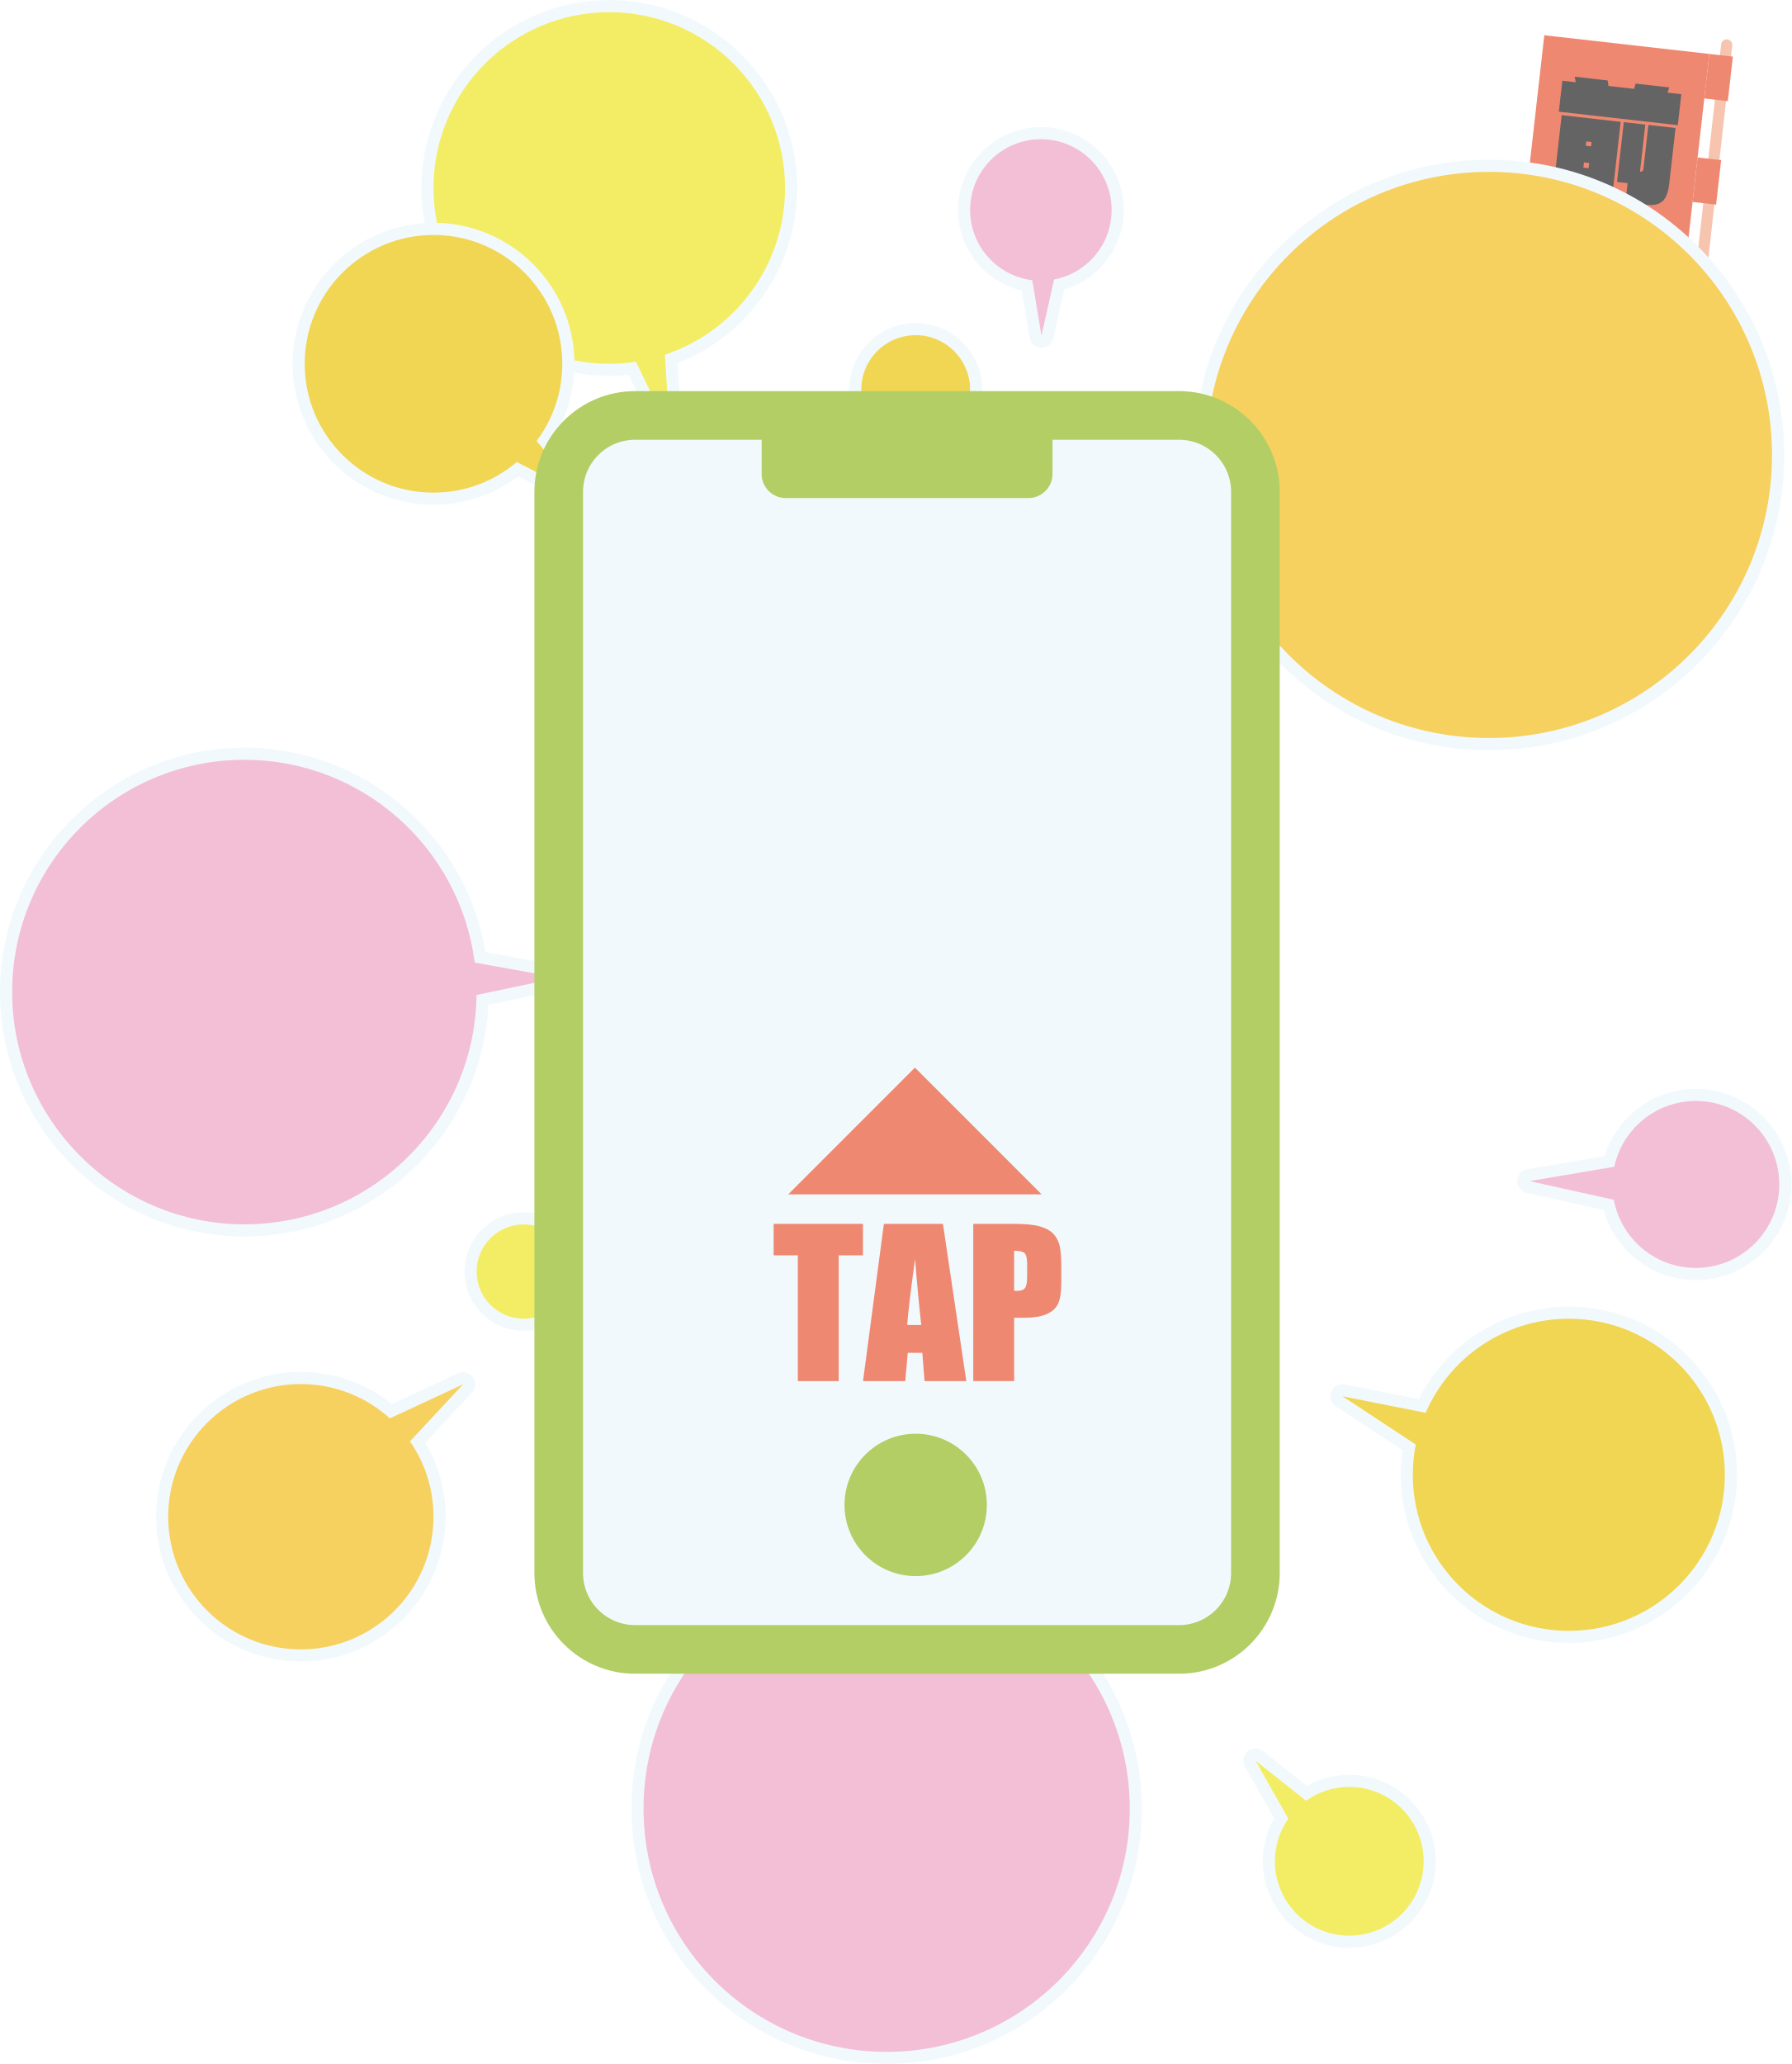
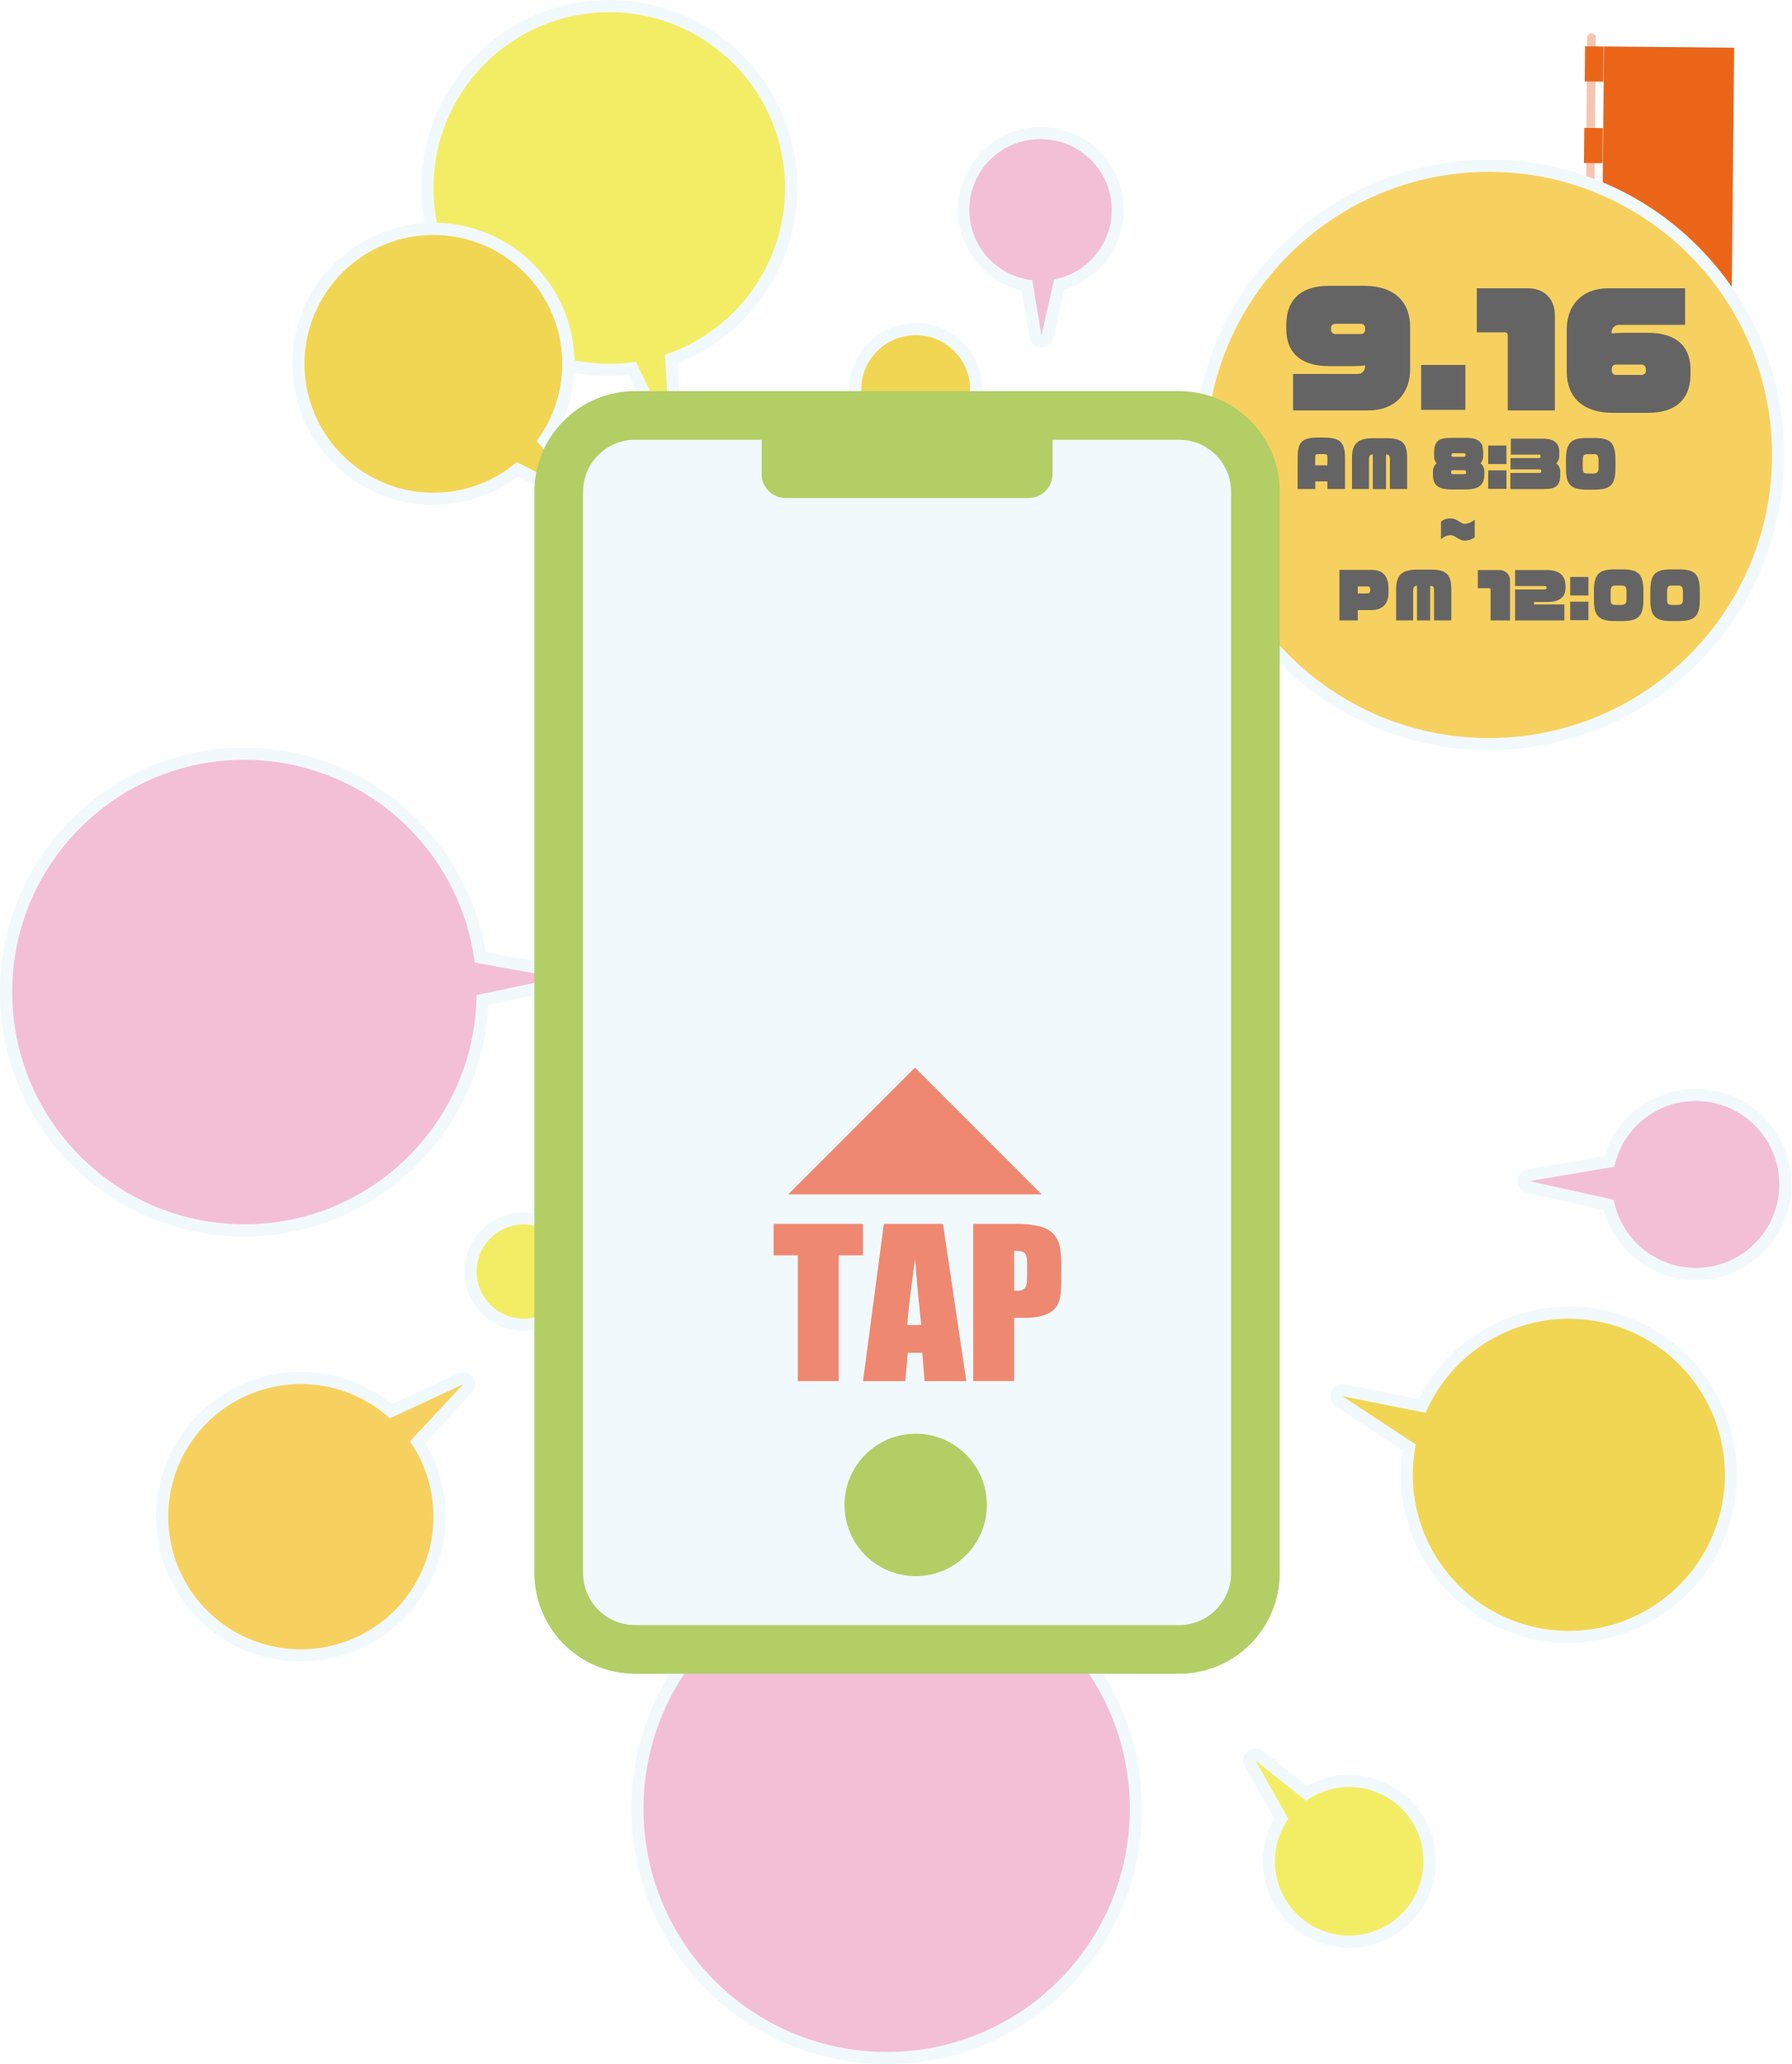
- <svg xmlns="http://www.w3.org/2000/svg" id="_レイヤー_2" viewBox="0 0 736.72 848.63">
+ <svg xmlns="http://www.w3.org/2000/svg" viewBox="0 0 736.72 848.63">
  <defs>
-     <style>.cls-1{stroke:#b2ce65;stroke-miterlimit:10;stroke-width:20px;}.cls-1,.cls-2{fill:#f2f9fd;}.cls-3{fill:#f2bfd7;}.cls-4{fill:#f7c5af;}.cls-5{fill:#f3ed66;}.cls-6{fill:#3e3a39;}.cls-7{fill:#eb6519;}.cls-8{fill:#b2ce65;}.cls-9{fill:#f1d654;}.cls-10{fill:#656464;}.cls-11{fill:#ef8871;}.cls-12{fill:#f7d15f;}</style>
+     <style>.cls-1{fill:#eb6519;}.cls-2{fill:#f7c5af;}.cls-3{fill:#f7d15f;}.cls-4,.cls-8{fill:#f2f9fd;}.cls-5{fill:#f2bfd7;}.cls-6{fill:#f3ed66;}.cls-7{fill:#f1d654;}.cls-8{stroke:#b2ce65;stroke-miterlimit:10;stroke-width:20px;}.cls-9{fill:#b2ce65;}.cls-10{fill:#ef8871;}.cls-11{fill:#656464;}</style>
  </defs>
-   <g id="_メイン">
-     <g id="_旗">
-       <rect class="cls-11" x="563.49" y="78.45" width="189.72" height="68.3" transform="translate(844.3 -528.91) rotate(96.46)" />
-       <path class="cls-4" d="M684.2,269.46h-4.64l28.25-251.23c.14-1.27,1.29-2.18,2.55-2.03h0c1.27,.14,2.18,1.29,2.03,2.55" />
-       <rect class="cls-11" x="697.55" y="27.01" width="18.42" height="9.74" transform="translate(817.95 -666.81) rotate(96.46)" />
-       <rect class="cls-7" x="678.28" y="197.22" width="18.42" height="9.74" transform="translate(965.64 -458.29) rotate(96.46)" />
-       <rect class="cls-7" x="687.91" y="112.12" width="18.42" height="9.74" transform="translate(891.8 -562.55) rotate(96.46)" />
-       <rect class="cls-7" x="683.1" y="154.67" width="18.42" height="9.74" transform="translate(928.72 -510.42) rotate(96.46)" />
-       <rect class="cls-11" x="692.73" y="69.56" width="18.42" height="9.74" transform="translate(854.87 -614.68) rotate(96.46)" />
-       <g>
-         <path class="cls-10" d="M651.92,81.35l.62-5.51-2.15-.24-.62,5.51-11.22-1.27,3.68-32.5,24.27,2.75-3.68,32.51-10.91-1.23Zm-10.86-35.42l1.44-12.74,5.51,.62c-.12-.81-.25-1.57-.48-2.28l13.58,1.54c.14,.6,.27,1.36,.33,2.27l10.54,1.19,.67-2.15,13.79,1.56-.67,2.15,5.66,.64-1.44,12.74-48.91-5.54Zm12.48,21.11l-2.15-.24-.24,2.1,2.15,.24,.24-2.1Zm.98-8.65l-2.15-.24-.2,1.78,2.15,.24,.2-1.78Zm22.62,25.82l-8.7-.99,.9-7.92-4.35-.49,2.78-24.59,8.86,1-2.19,19.35,.16,.02c.73,.08,1.15-.35,1.23-1.03l2.06-18.19,11.17,1.26-2.59,22.86c-.78,6.92-3.4,9.39-9.32,8.71Z" />
-         <path class="cls-6" d="M631.34,132.22l1.67-14.73c5.3,.6,10.85,.27,16.11-1.15l-4.62-5.62c-3.46,1.47-7.18,2.48-11.05,2.89l1.8-15.89c7.54-1.38,13.49-7.07,14.24-12.78l16.62,1.88c-.35,1.23-.81,2.46-1.37,3.67l20.55,2.33-1.62,14.31c-8.06,17.25-27.95,27.85-52.33,25.09Zm24.47-28.98c-1.61,1.52-3.3,2.87-5.13,4.04l9.17,1.04,1.8,1.96c2.1-1.62,3.96-3.54,5.48-5.75l-11.32-1.28Z" />
-         <path class="cls-6" d="M638.17,185.41l-13.16-1.49c1.67-2.52,3.13-7.45,3.39-9.81l12.37,1.4c-.9,4.62-1.57,7.79-2.61,9.9Zm36.73-13.47l-.73,6.45-13.95-1.58-.4,3.56c-.57,5.03-3.42,7.68-9.4,7.01l-9.91-1.12,1.15-10.17,3.36,.38c.47,.05,.97-.1,1.03-.68l.07-.58-17.98-2.04,.64-5.66c-.43,.06-.91,.11-1.39,.11l1.58-14c.8-.02,1.5-.1,2.2-.18l-.75-1.84c-.39,.12-.82,.17-1.25,.23l1.26-11.17c2.73-.22,6.14-2.17,7.42-4.1l13.89,1.57c-.08,.26-.21,.45-.34,.65l11.85,1.34c-.13,2.11,.18,4,.73,5.71l.63-5.56,14.78,1.67-1.15,10.12-3.18,4.63c.9,.47,1.81,.9,2.72,1.32l-1.62,14.31c-.41-.1-.87-.31-1.28-.41Zm-37.73-22.75c-.46,.27-.96,.53-1.52,.73l.99,2.08c.55-.2,1.06-.46,1.57-.72l-1.04-2.08Zm25.29,13.43l-.17,1.52-19.87-2.25,.16-1.42c-1.2,.71-2.43,1.32-3.72,1.86l27.42,3.1c-1.34-.84-2.61-1.78-3.82-2.82Zm-20.61-16.83l1.08,2.14c.54-.58,1.09-1.2,1.54-1.84l-2.62-.3Zm11.86,5.01c-.5,.69-1.06,1.42-1.67,2.09l2.83,.32c-.44-.79-.83-1.58-1.16-2.41Zm8.46,37.33l-.85-10.29,12.53,1.42,.8,10.29-12.48-1.41Zm3.56-38.94c.55,.81,1.15,1.56,1.82,2.22l1.33-1.87-3.15-.36Z" />
+   <g id="レイヤー_2" data-name="レイヤー 2">
+     <g id="メイン">
+       <g id="旗">
+         <rect class="cls-1" x="611.37" y="66.92" width="148.65" height="53.51" transform="translate(786.05 -591.07) rotate(90.56)" />
+         <path class="cls-2" d="M651.44,218.49l2.85.65,2-203.59a1.81,1.81,0,0,0-1.79-1.82h0a1.8,1.8,0,0,0-1.82,1.79" />
+         <rect class="cls-1" x="648.56" y="22.46" width="14.43" height="7.63" transform="matrix(-0.01, 1, -1, -0.01, 688.44, -629.22)" />
+         <rect class="cls-1" x="647.25" y="156.67" width="14.43" height="7.63" transform="translate(821.32 -492.39) rotate(90.56)" />
+         <rect class="cls-1" x="647.91" y="89.56" width="14.43" height="7.63" transform="matrix(-0.01, 1, -1, -0.01, 754.88, -560.8)" />
+         <rect class="cls-1" x="647.58" y="123.12" width="14.43" height="7.63" transform="matrix(-0.01, 1, -1, -0.01, 788.1, -526.6)" />
+         <rect class="cls-1" x="648.23" y="56.01" width="14.43" height="7.63" transform="matrix(-0.01, 1, -1, -0.01, 721.66, -595.01)" />
      </g>
-     </g>
-     <g id="_吹き出し">
-       <g>
-         <circle class="cls-12" cx="612.34" cy="187.05" r="118.89" />
-         <path class="cls-2" d="M612.34,70.66c64.28,0,116.39,52.11,116.39,116.39s-52.11,116.39-116.39,116.39-116.39-52.11-116.39-116.39,52.11-116.39,116.39-116.39m0-5c-32.43,0-62.91,12.63-85.84,35.56-22.93,22.93-35.56,53.41-35.56,85.84s12.63,62.91,35.56,85.84c22.93,22.93,53.41,35.56,85.84,35.56s62.91-12.63,85.84-35.56c22.93-22.93,35.56-53.41,35.56-85.84s-12.63-62.91-35.56-85.84c-22.93-22.93-53.41-35.56-85.84-35.56h0Z" />
+       <g id="吹き出し">
+         <circle class="cls-3" cx="612.34" cy="187.05" r="118.89" />
+         <path class="cls-4" d="M612.34,70.66a116.4,116.4,0,1,1-116.4,116.39A116.39,116.39,0,0,1,612.34,70.66m0-5a121.38,121.38,0,1,0,85.84,35.55,120.63,120.63,0,0,0-85.84-35.55Z" />
+         <circle class="cls-5" cx="364.63" cy="743.65" r="102.48" />
+         <path class="cls-4" d="M364.63,643.68a100,100,0,1,1-100,100,100,100,0,0,1,100-100m0-5a105,105,0,1,0,105,105,105.09,105.09,0,0,0-105-105Z" />
+         <circle class="cls-6" cx="215.4" cy="522.8" r="21.9" />
+         <path class="cls-4" d="M215.4,503.41A19.4,19.4,0,1,1,196,522.8a19.39,19.39,0,0,1,19.39-19.39m0-5a24.4,24.4,0,1,0,24.4,24.39,24.42,24.42,0,0,0-24.4-24.39Z" />
+         <path class="cls-7" d="M376.57,185.08a24.89,24.89,0,1,1,24.88-24.89A24.92,24.92,0,0,1,376.57,185.08Z" />
+         <path class="cls-4" d="M376.57,137.81a22.39,22.39,0,1,1-22.39,22.38,22.38,22.38,0,0,1,22.39-22.38m0-5A27.39,27.39,0,1,0,404,160.19a27.42,27.42,0,0,0-27.38-27.38Z" />
+         <path class="cls-5" d="M100.5,505.91a98,98,0,1,1,96.94-112.29l32.78,5.91a2.5,2.5,0,0,1,.07,4.91l-31.86,6.7a98,98,0,0,1-97.93,94.77Z" />
+         <path class="cls-4" d="M100.5,312.4a95.5,95.5,0,0,1,94.71,83.36L229.77,402,196,409.1a95.49,95.49,0,1,1-95.48-96.7m0-5A100.5,100.5,0,1,0,200.85,413.19l30-6.31a5,5,0,0,0-.14-9.81l-31-5.59A100.64,100.64,0,0,0,100.5,307.4Z" />
+         <path class="cls-6" d="M260.07,151.48a74.84,74.84,0,0,1-84.3-74.19A74.79,74.79,0,1,1,276.05,147.6l2.62,42.67Z" />
+         <path class="cls-4" d="M250.56,5a72.29,72.29,0,0,1,22.88,140.86l1.95,31.79-13.85-28.9a73.61,73.61,0,0,1-11,.83A72.29,72.29,0,1,1,250.56,5m0-5a77.29,77.29,0,1,0,8,154.16l12.29,25.65L282,202.89l-1.57-25.55-1.72-28.05A77.29,77.29,0,0,0,250.56,0Z" />
+         <path class="cls-7" d="M212.85,192.94a55.36,55.36,0,1,1,11-11.74l26.77,31.21Z" />
+         <path class="cls-4" d="M178.27,96.6a53,53,0,0,1,42.4,84.74l19.72,23L212.53,190A53,53,0,1,1,178.27,96.6m0-5a58,58,0,1,0,34.85,104.29l25,12.88,22.75,11.73-16.67-19.43L227,181a57.45,57.45,0,0,0,9.26-31.44,58,58,0,0,0-58-58Z" />
+         <path class="cls-7" d="M645.17,673a66.66,66.66,0,0,1-65.71-77.93l-28.75-18.94a2.5,2.5,0,0,1,1.37-4.59,2.63,2.63,0,0,1,.49,0l32.24,6.42a66.67,66.67,0,1,1,60.36,95Z" />
+         <path class="cls-4" d="M645.17,542.2a64.18,64.18,0,1,1-62.95,51.73l-30.14-19.85,34.19,6.81a64.17,64.17,0,0,1,58.9-38.69m0-5a69.16,69.16,0,0,0-61.76,38l-30.35-6a4.66,4.66,0,0,0-1-.1,5,5,0,0,0-2.75,9.18l27.41,18a69.16,69.16,0,1,0,68.43-59.11Z" />
+         <path class="cls-6" d="M554.89,798.38a33.08,33.08,0,0,1-28-50.7L514.1,725.07a2.51,2.51,0,0,1,.56-3.13,2.46,2.46,0,0,1,1.62-.6,2.53,2.53,0,0,1,1.56.54l19.42,15.41a33.09,33.09,0,1,1,17.63,61.09Z" />
+         <path class="cls-4" d="M516.28,723.84l20.86,16.55a30.54,30.54,0,1,1-7.33,7.39l-13.53-23.94m0-5a5,5,0,0,0-4.35,7.46L524,747.64a35.6,35.6,0,1,0,13.48-13.38l-18.07-14.33a5,5,0,0,0-3.11-1.09Z" />
+         <path class="cls-3" d="M123.72,680.67a57.06,57.06,0,1,1,37-100.45l28.64-13.31a2.47,2.47,0,0,1,1.05-.24,2.5,2.5,0,0,1,1.83,4.21l-20.49,22a57.05,57.05,0,0,1-48.06,87.79Z" />
+         <path class="cls-4" d="M123.72,569.06a54.38,54.38,0,0,1,36.6,14.11l30.13-14L168.6,592.62a54.54,54.54,0,1,1-44.88-23.56m0-5a59.56,59.56,0,1,0,51.19,29.13l19.19-20.61a5,5,0,0,0-3.66-8.41,4.9,4.9,0,0,0-2.1.47l-27.21,12.64a59.44,59.44,0,0,0-37.41-13.22Z" />
+         <path class="cls-5" d="M697.4,523.81a36.81,36.81,0,0,1-35.85-28.41l-33.09-7.33a2.5,2.5,0,0,1,.12-4.91l33.23-5.63a36.82,36.82,0,1,1,35.59,46.28Z" />
+         <path class="cls-4" d="M697.4,452.67a34.32,34.32,0,1,1-33.74,40.64L629,485.63l34.85-5.91a34.34,34.34,0,0,1,33.55-27.05m0-5a39.35,39.35,0,0,0-37.56,27.66l-31.67,5.37a5,5,0,0,0-.25,9.81l31.59,7a39.32,39.32,0,1,0,37.89-49.84Z" />
+         <path class="cls-5" d="M428.22,140.48a2.49,2.49,0,0,1-2.39-2.09l-3.5-21a31.59,31.59,0,1,1,13.23-.38l-4.83,21.51a2.49,2.49,0,0,1-2.44,1.95Z" />
+         <path class="cls-4" d="M428.05,57.23a29.09,29.09,0,0,1,5.42,57.68L428.29,138,424.5,115.2a29.09,29.09,0,0,1,3.55-58m0-5a34.1,34.1,0,0,0-7.9,67.27l3.21,19.3a5,5,0,0,0,4.79,4.18h.15a5,5,0,0,0,4.87-3.9l4.5-20a34.1,34.1,0,0,0-9.62-66.81Z" />
      </g>
-       <g>
-         <circle class="cls-3" cx="364.63" cy="743.65" r="102.48" />
-         <path class="cls-2" d="M364.63,643.68c55.22,0,99.98,44.76,99.98,99.98s-44.76,99.98-99.98,99.98-99.98-44.76-99.98-99.98,44.76-99.98,99.98-99.98m0-5c-57.89,0-104.98,47.09-104.98,104.98s47.09,104.98,104.98,104.98,104.98-47.09,104.98-104.98-47.09-104.98-104.98-104.98h0Z" />
+       <g id="スマホ">
+         <rect class="cls-8" x="229.77" y="170.81" width="286.51" height="507.36" rx="31.42" />
+         <circle class="cls-9" cx="376.57" cy="618.76" r="29.27" />
+         <rect class="cls-9" x="313.22" y="166.93" width="119.62" height="37.85" rx="9.91" />
+         <polygon class="cls-10" points="324.14 491.08 376.26 438.96 428.38 491.08 324.14 491.08" />
+         <path class="cls-10" d="M354.89,503.2v12.94h-10v51.71H328.09V516.14h-9.94V503.2Z" />
+         <path class="cls-10" d="M387.78,503.2l9.61,64.65H380.21l-.9-11.62h-6l-1,11.62H354.91l8.57-64.65Zm-8.91,41.57q-1.28-11-2.56-27.15-2.58,18.57-3.23,27.15Z" />
+         <path class="cls-10" d="M400.24,503.2h16.93a39.79,39.79,0,0,1,10.57,1.08,11.82,11.82,0,0,1,5.55,3.12,10.72,10.72,0,0,1,2.51,4.93,44.07,44.07,0,0,1,.66,9v5.63c0,4.13-.43,7.13-1.28,9a8.69,8.69,0,0,1-4.69,4.36,22.19,22.19,0,0,1-8.92,1.52h-4.51v26H400.24Zm16.82,11.06v16.45c.47,0,.89,0,1.23,0a3.89,3.89,0,0,0,3.22-1.13q.9-1.14.9-4.74v-5.31c0-2.2-.35-3.64-1-4.31S419.24,514.26,417.06,514.26Z" />
      </g>
-       <g>
-         <circle class="cls-5" cx="215.4" cy="522.8" r="21.9" />
-         <path class="cls-2" d="M215.4,503.41c10.71,0,19.4,8.69,19.4,19.4s-8.69,19.4-19.4,19.4-19.4-8.69-19.4-19.4,8.69-19.4,19.4-19.4m0-5c-13.45,0-24.4,10.95-24.4,24.4s10.95,24.4,24.4,24.4,24.4-10.95,24.4-24.4-10.95-24.4-24.4-24.4h0Z" />
-       </g>
-       <g>
-         <path class="cls-9" d="M376.57,185.08c-13.72,0-24.88-11.16-24.88-24.88s11.16-24.88,24.88-24.88,24.88,11.16,24.88,24.88-11.16,24.88-24.88,24.88Z" />
-         <path class="cls-2" d="M376.57,137.81c12.36,0,22.38,10.02,22.38,22.38s-10.02,22.38-22.38,22.38-22.38-10.02-22.38-22.38,10.02-22.38,22.38-22.38m0-5c-15.1,0-27.38,12.28-27.38,27.38s12.28,27.38,27.38,27.38,27.38-12.28,27.38-27.38-12.28-27.38-27.38-27.38h0Z" />
-       </g>
-       <g>
-         <path class="cls-3" d="M100.5,505.91c-54.04,0-98-43.96-98-98s43.96-98,98-98c48.6,0,89.95,35.86,96.94,83.72l32.77,5.91c1.18,.21,2.04,1.23,2.06,2.42,.02,1.2-.81,2.24-1.98,2.48l-31.86,6.71c-.82,25.16-11.08,48.7-29.05,66.46-18.46,18.25-42.92,28.3-68.88,28.3Z" />
-         <path class="cls-2" d="M100.5,312.4c48.63,0,88.74,36.35,94.71,83.36l34.56,6.23-33.8,7.11c-.65,52.19-43.13,94.3-95.47,94.3S5,460.65,5,407.9s42.76-95.5,95.5-95.5m0-5C45.09,307.4,0,352.49,0,407.9s45.09,100.5,100.5,100.5c26.62,0,51.71-10.31,70.64-29.03,17.95-17.75,28.41-41.13,29.71-66.19l29.96-6.31c2.34-.49,4-2.57,3.97-4.97s-1.76-4.42-4.11-4.85l-31.02-5.59c-7.92-48.19-49.9-84.08-99.14-84.08h0Z" />
-       </g>
-       <g>
-         <path class="cls-5" d="M260.07,151.48c-3.15,.4-6.34,.6-9.51,.6-41.24,0-74.79-33.55-74.79-74.79S209.32,2.5,250.56,2.5s74.79,33.55,74.79,74.79c0,31.59-19.73,59.6-49.29,70.31l2.62,42.67-18.6-38.79Z" />
-         <path class="cls-2" d="M250.56,5c39.92,0,72.29,32.36,72.29,72.29,0,31.92-20.7,58.99-49.4,68.57l1.95,31.79-13.86-28.9c-3.58,.55-7.25,.83-10.98,.83-39.92,0-72.29-32.36-72.29-72.29S210.63,5,250.56,5m0-5c-42.62,0-77.29,34.67-77.29,77.29s34.67,77.29,77.29,77.29c2.68,0,5.37-.14,8.03-.41l12.3,25.65,11.07,23.08-1.57-25.55-1.72-28.06c29.58-11.52,49.18-39.98,49.18-72C327.85,34.67,293.17,0,250.56,0h0Z" />
-       </g>
-       <g>
-         <path class="cls-9" d="M212.85,192.94c-9.8,7.82-22.02,12.11-34.58,12.11-30.59,0-55.47-24.89-55.47-55.47s24.89-55.47,55.47-55.47,55.47,24.89,55.47,55.47c0,11.43-3.41,22.32-9.89,31.62l26.77,31.21-37.77-19.47Z" />
-         <path class="cls-2" d="M178.27,96.6c29.26,0,52.97,23.72,52.97,52.97,0,11.91-3.93,22.91-10.57,31.76l19.72,22.99-27.86-14.36c-9.24,7.85-21.19,12.59-34.26,12.59-29.26,0-52.97-23.72-52.97-52.97s23.72-52.97,52.97-52.97m0-5c-31.97,0-57.97,26.01-57.97,57.97s26.01,57.97,57.97,57.97c12.59,0,24.84-4.12,34.85-11.66l24.97,12.88,22.75,11.73-16.66-19.43-17.2-20.05c6.07-9.36,9.26-20.15,9.26-31.44,0-31.97-26.01-57.97-57.97-57.97h0Z" />
-       </g>
-       <g>
-         <path class="cls-9" d="M645.17,673.04c-36.76,0-66.67-29.91-66.67-66.67,0-3.75,.32-7.53,.96-11.26l-28.75-18.94c-1-.66-1.39-1.93-.94-3.04,.39-.95,1.31-1.55,2.31-1.55,.16,0,.33,.02,.49,.05l32.24,6.42c10.97-23.36,34.44-38.35,60.36-38.35,36.76,0,66.67,29.91,66.67,66.67s-29.91,66.67-66.67,66.67Z" />
-         <path class="cls-2" d="M645.17,542.2c35.44,0,64.17,28.73,64.17,64.17s-28.73,64.17-64.17,64.17-64.17-28.73-64.17-64.17c0-4.26,.42-8.41,1.22-12.44l-30.13-19.85,34.19,6.81c9.86-22.76,32.51-38.69,58.9-38.69m0-5c-26.23,0-50.05,14.79-61.76,38.02l-30.34-6.04c-.33-.07-.66-.1-.98-.1-1.99,0-3.84,1.2-4.62,3.1-.91,2.21-.12,4.76,1.88,6.07l27.4,18.05c-.49,3.34-.74,6.71-.74,10.06,0,38.14,31.03,69.17,69.17,69.17s69.17-31.03,69.17-69.17-31.03-69.17-69.17-69.17h0Z" />
-       </g>
-       <g>
-         <path class="cls-5" d="M554.89,798.38c-18.25,0-33.09-14.84-33.09-33.09,0-6.28,1.75-12.34,5.08-17.61l-12.77-22.61c-.59-1.04-.36-2.35,.55-3.13,.47-.4,1.05-.6,1.62-.6,.55,0,1.1,.18,1.55,.54l19.42,15.41c5.28-3.34,11.34-5.09,17.63-5.09,18.25,0,33.09,14.84,33.09,33.09s-14.84,33.09-33.09,33.09Z" />
-         <path class="cls-2" d="M516.28,723.84l20.85,16.54c5.01-3.57,11.13-5.69,17.75-5.69,16.89,0,30.59,13.7,30.59,30.59s-13.7,30.59-30.59,30.59-30.59-13.7-30.59-30.59c0-6.51,2.04-12.55,5.51-17.51l-13.53-23.94m0-5c-1.16,0-2.32,.4-3.25,1.2-1.82,1.55-2.28,4.18-1.1,6.26l12.06,21.34c-3.08,5.36-4.69,11.41-4.69,17.65,0,19.62,15.97,35.59,35.59,35.59s35.59-15.97,35.59-35.59-15.97-35.59-35.59-35.59c-6.17,0-12.12,1.57-17.43,4.56l-18.07-14.34c-.91-.72-2.01-1.08-3.11-1.08h0Z" />
-       </g>
-       <g>
-         <path class="cls-12" d="M123.72,680.67c-31.46,0-57.05-25.59-57.05-57.05s25.59-57.05,57.05-57.05c13.62,0,26.71,4.84,37.03,13.65l28.65-13.31c.34-.16,.7-.23,1.05-.23,.78,0,1.54,.37,2.02,1.03,.7,.97,.62,2.3-.19,3.17l-20.5,22c5.89,9.18,8.99,19.77,8.99,30.73,0,31.46-25.59,57.05-57.05,57.05Z" />
-         <path class="cls-2" d="M123.72,569.06c14.09,0,26.93,5.34,36.6,14.11l30.12-14-21.84,23.45c6.09,8.8,9.67,19.48,9.67,30.99,0,30.13-24.42,54.55-54.55,54.55s-54.55-24.42-54.55-54.55,24.42-54.55,54.55-54.55m0-5c-32.84,0-59.55,26.71-59.55,59.55s26.71,59.55,59.55,59.55,59.55-26.71,59.55-59.55c0-10.8-2.88-21.23-8.36-30.43l19.2-20.61c1.63-1.75,1.79-4.41,.39-6.35-.97-1.33-2.49-2.06-4.05-2.06-.71,0-1.43,.15-2.1,.47l-27.21,12.64c-10.57-8.55-23.73-13.22-37.41-13.22h0Z" />
-       </g>
-       <g>
-         <path class="cls-3" d="M697.4,523.81c-17.17,0-31.99-11.85-35.85-28.41l-33.09-7.33c-1.17-.26-1.99-1.31-1.96-2.5,.03-1.2,.9-2.2,2.08-2.4l33.22-5.63c4.24-15.95,18.94-27.36,35.59-27.36,20.3,0,36.82,16.52,36.82,36.82s-16.52,36.82-36.82,36.82Z" />
-         <path class="cls-2" d="M697.4,452.67c18.96,0,34.32,15.37,34.32,34.32s-15.37,34.32-34.32,34.32c-16.8,0-30.77-12.07-33.73-28.01l-34.66-7.68,34.85-5.9c3.33-15.46,17.08-27.05,33.54-27.05m0-5c-9.04,0-17.87,3.15-24.86,8.86-5.99,4.89-10.42,11.48-12.7,18.81l-31.68,5.36c-2.36,.4-4.1,2.41-4.16,4.8-.06,2.39,1.58,4.49,3.92,5.01l31.59,7c4.66,16.88,20.09,28.81,37.89,28.81,21.68,0,39.32-17.64,39.32-39.32s-17.64-39.32-39.32-39.32h0Z" />
-       </g>
-       <g>
-         <path class="cls-3" d="M428.22,140.48c-1.2-.03-2.2-.91-2.4-2.09l-3.5-20.99c-14.88-2.72-25.88-15.76-25.88-31.07,0-17.42,14.18-31.6,31.6-31.6s31.6,14.18,31.6,31.6c0,14.62-10.03,27.27-24.09,30.69l-4.83,21.51c-.26,1.14-1.27,1.95-2.44,1.95-.02,0-.05,0-.07,0Z" />
-         <path class="cls-2" d="M428.05,57.23c16.07,0,29.1,13.03,29.1,29.1,0,14.22-10.2,26.04-23.67,28.59l-5.18,23.07-3.79-22.78c-14.4-1.75-25.55-14.01-25.55-28.88,0-16.07,13.03-29.1,29.1-29.1m0-5c-18.8,0-34.1,15.3-34.1,34.1,0,15.93,11.02,29.58,26.2,33.17l3.22,19.31c.39,2.36,2.4,4.11,4.79,4.18,.05,0,.09,0,.14,0,2.33,0,4.36-1.62,4.88-3.91l4.5-20.04c14.37-4.21,24.48-17.47,24.48-32.71,0-18.8-15.3-34.1-34.1-34.1h0Z" />
-       </g>
-     </g>
-     <g id="_スマホ">
-       <rect class="cls-1" x="229.77" y="170.81" width="286.51" height="507.36" rx="31.42" ry="31.42" />
-       <circle class="cls-8" cx="376.57" cy="618.76" r="29.27" />
-       <rect class="cls-8" x="313.22" y="166.93" width="119.62" height="37.85" rx="9.91" ry="9.91" />
-       <g>
-         <polygon class="cls-11" points="324.14 491.08 376.26 438.96 428.38 491.08 324.14 491.08" />
-         <g>
-           <path class="cls-11" d="M354.89,503.2v12.94h-9.98v51.71h-16.81v-51.71h-9.94v-12.94h36.74Z" />
-           <path class="cls-11" d="M387.78,503.2l9.61,64.65h-17.18l-.9-11.62h-6.01l-1.01,11.62h-17.38l8.58-64.65h24.3Zm-8.91,41.57c-.85-7.32-1.7-16.37-2.56-27.15-1.71,12.38-2.79,21.43-3.23,27.15h5.79Z" />
-           <path class="cls-11" d="M400.24,503.2h16.93c4.58,0,8.1,.36,10.56,1.08,2.46,.72,4.31,1.76,5.55,3.11,1.24,1.36,2.08,3,2.52,4.93,.44,1.93,.66,4.92,.66,8.96v5.63c0,4.13-.43,7.13-1.28,9.02-.85,1.89-2.42,3.34-4.69,4.35-2.28,1.01-5.25,1.52-8.92,1.52h-4.51v26.03h-16.81v-64.65Zm16.81,11.06v16.45c.48,.03,.89,.04,1.24,.04,1.54,0,2.62-.38,3.21-1.14,.6-.76,.9-2.34,.9-4.73v-5.31c0-2.21-.35-3.65-1.04-4.31-.69-.66-2.13-1-4.31-1Z" />
-         </g>
+       <g id="日時">
+         <path class="cls-11" d="M562.64,168.76H531.77v-15h26.49c2.34,0,3.14-1.73,3.14-3.4v-.12a39.85,39.85,0,0,1-4.63.31H546.59c-13.15,0-17.6-6.92-17.6-15.19v-1.85c0-8.46,4.14-16,17.6-16h14.32c12.84,0,19,6.85,19,16.91v17.48C579.93,160.8,574.55,168.76,562.64,168.76Zm-1.24-33.71a1.72,1.72,0,0,0-1.91-1.91H549.3c-1.48,0-1.91.86-1.91,1.6v.68a1.75,1.75,0,0,0,1.91,1.92h10.19a1.71,1.71,0,0,0,1.91-1.79Z" />
+         <path class="cls-11" d="M584.43,168.51V150.05h18.21v18.46Z" />
+         <path class="cls-11" d="M620.05,168.76V138a1.21,1.21,0,0,0-1.36-1.35H607.33V118.51H628.2c7,0,11.23,4.5,11.23,11.11v39.14Z" />
+         <path class="cls-11" d="M677.64,169.75H663.32c-12.78,0-19-6.79-19-16.86V135.42c0-8.95,5.31-16.91,17.22-16.91H693v15.06H666a3,3,0,0,0-3.21,3.33v.19a39,39,0,0,1,4.63-.25h10.18c13.15,0,17.6,6.79,17.6,15.13v1.79C695.24,162.28,691.1,169.75,677.64,169.75Zm-.8-18a1.82,1.82,0,0,0-2-1.85H664.74a1.74,1.74,0,0,0-1.91,1.79v.56a1.74,1.74,0,0,0,1.91,1.91h10.12c1.55,0,2-.93,2-1.61Z" />
+         <path class="cls-11" d="M545.9,201.06v-3.13h-5v3.13h-7.25V188.39c0-6.3,1.45-8.47,8.16-8.47h2.83c6.71,0,8.49,2.17,8.49,8.47v12.67Zm0-12.67c0-1.32-.2-1.7-1.37-1.7h-2.32c-1.14,0-1.34.38-1.34,1.7v2.93h5Z" />
+         <path class="cls-11" d="M571.59,201.06V189c0-1.52-.18-2.08-1.6-2.13v14.24h-5.42V186.82c-1.3.1-1.58.79-1.58,2.13v12.11h-7V188.29c0-6,2.57-8.11,8.7-8.11h5.52c6.21,0,8.47,1.78,8.47,8.11v12.77Z" />
+         <path class="cls-11" d="M602.8,201.24h-6.11c-6.58,0-7.4-3-7.4-6.28V194a4.47,4.47,0,0,1,1.48-3.48,4.35,4.35,0,0,1-1-3v-1.35c0-4.68,1.73-6.15,6.85-6.15h6.33c6.18,0,7,2.77,7,6.15v1.35a4.16,4.16,0,0,1-1.09,2.95,4.47,4.47,0,0,1,1.58,3.51V195C610.38,199,608.7,201.24,602.8,201.24Zm.12-7.28c0-.25-.2-.63-.83-.63h-4.53c-.51,0-.82.25-.82.63v.31a.74.74,0,0,0,.82.69h4.53c.66,0,.83-.36.83-.69Zm-.22-7a.6.6,0,0,0-.69-.62h-4.32c-.56,0-.77.31-.77.62v.33c0,.33.26.53.77.53H602a.62.62,0,0,0,.69-.53Z" />
+         <path class="cls-11" d="M612,190.81v-7.63h7.51v7.63ZM612,201v-7.61h7.51V201Z" />
+         <path class="cls-11" d="M634.72,201.09H621.13v-6.62h12c.53,0,.69-.2.69-.61v-.28c0-.28-.18-.58-.69-.58H621.21v-4.68h11.73a.56.56,0,0,0,.61-.59v-.17a.57.57,0,0,0-.64-.64h-11.6v-6.56h13.31c4.55,0,6.61,1.93,6.61,5.41v1.68a4.4,4.4,0,0,1-1.2,3.06,4.28,4.28,0,0,1,1.61,3.43v1.42C641.64,200.38,639,201.09,634.72,201.09Z" />
+         <path class="cls-11" d="M655.52,201.34H652.8c-6.79,0-8.8-2-8.8-8.8v-3.46c0-7.15,2.11-9,8.72-9h2.93c6.54,0,8.7,1.83,8.7,9v3.46C664.35,199.38,662.31,201.34,655.52,201.34Zm1.88-12.26c0-1.83-.68-2.34-1.75-2.34h-2.93c-1.27,0-1.83.54-1.83,2.34v3.46c0,1.68.46,2.14,1.91,2.14h2.72c1.25,0,1.88-.74,1.88-2.14Z" />
+         <path class="cls-11" d="M602.26,222.29c-2.13,0-4-2.27-5.67-2.27a6.47,6.47,0,0,0-4,1.68v-7.22a6,6,0,0,1,4-1.35c2.45,0,4.25,2.26,5.73,2.26a6.78,6.78,0,0,0,4.14-1.72v7.24A6.61,6.61,0,0,1,602.26,222.29Z" />
+         <path class="cls-11" d="M564,250.83h-5.62v4.25h-7.56V234.32H564c4.2,0,7,2,7,7.56v1.65C571.06,247.88,568.92,250.83,564,250.83Zm-.51-8.32c0-1.24-.41-1.39-1.52-1.39h-3.59V244h3.59c1.09,0,1.52-.3,1.52-1.22Z" />
+         <path class="cls-11" d="M589.75,255.08V243c0-1.52-.18-2.08-1.6-2.13v14.24h-5.42V240.84c-1.3.1-1.58.79-1.58,2.13v12.11h-7V242.31c0-6.05,2.57-8.11,8.7-8.11h5.52c6.21,0,8.47,1.78,8.47,8.11v12.77Z" />
+         <path class="cls-11" d="M613,255.08V242.41a.5.5,0,0,0-.56-.56h-4.68v-7.47h8.6A4.31,4.31,0,0,1,621,239v16.13Z" />
+         <path class="cls-11" d="M636.12,247.53h-5.24v1h12.46v6.59H623.07V242.36h12c.68,0,.94-.28.94-.68v-.11c0-.43-.33-.63-.94-.63h-12v-6.56h13c5.54,0,7.75,2.49,7.75,6.76v.46C643.87,244.73,642.22,247.53,636.12,247.53Z" />
+         <path class="cls-11" d="M645.73,244.83V237.2h7.5v7.63Zm0,10.15v-7.61h7.5V255Z" />
+         <path class="cls-11" d="M667,255.36H664.3c-6.8,0-8.81-2-8.81-8.8V243.1c0-7.15,2.12-9,8.73-9h2.92c6.54,0,8.7,1.83,8.7,9v3.46C675.84,253.4,673.81,255.36,667,255.36Zm1.88-12.26c0-1.83-.69-2.34-1.76-2.34h-2.92c-1.27,0-1.83.53-1.83,2.34v3.46c0,1.68.46,2.14,1.91,2.14H667c1.24,0,1.88-.74,1.88-2.14Z" />
+         <path class="cls-11" d="M690.21,255.36h-2.72c-6.79,0-8.8-2-8.8-8.8V243.1c0-7.15,2.11-9,8.72-9h2.93c6.54,0,8.7,1.83,8.7,9v3.46C699,253.4,697,255.36,690.21,255.36Zm1.88-12.26c0-1.83-.68-2.34-1.75-2.34h-2.93c-1.27,0-1.83.53-1.83,2.34v3.46c0,1.68.46,2.14,1.91,2.14h2.72c1.25,0,1.88-.74,1.88-2.14Z" />
      </g>
    </g>
  </g>
</svg>
